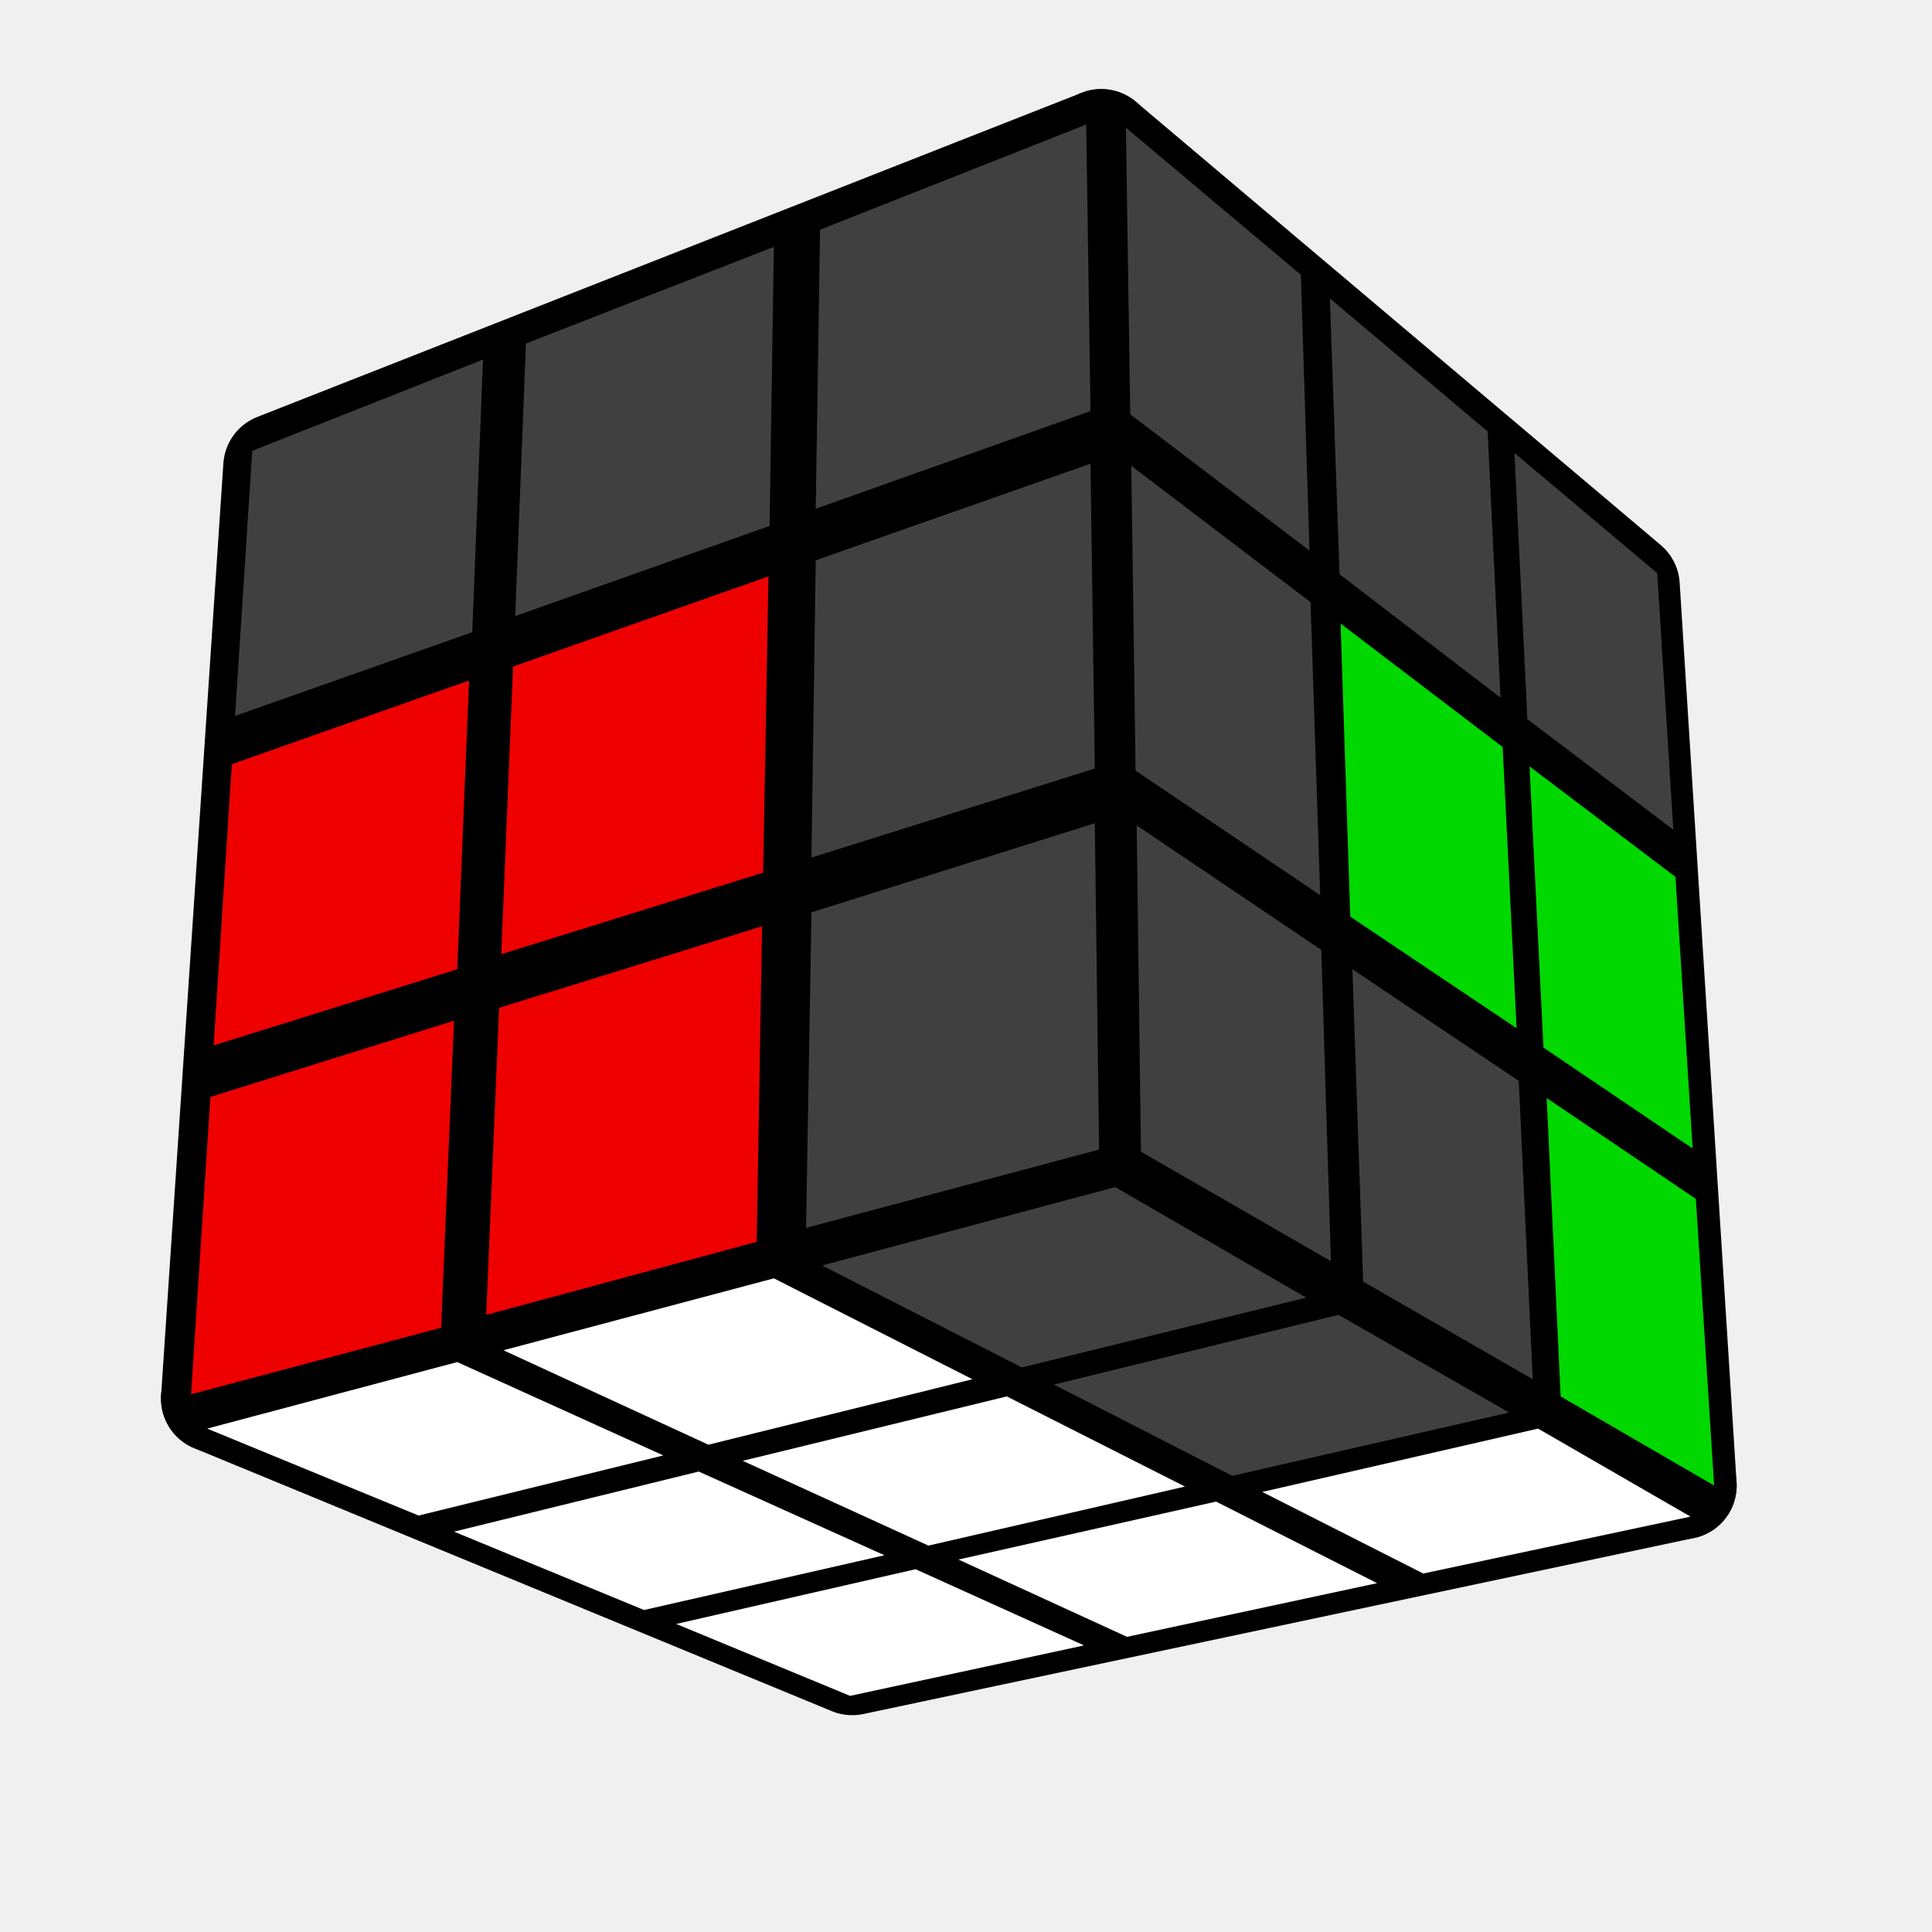
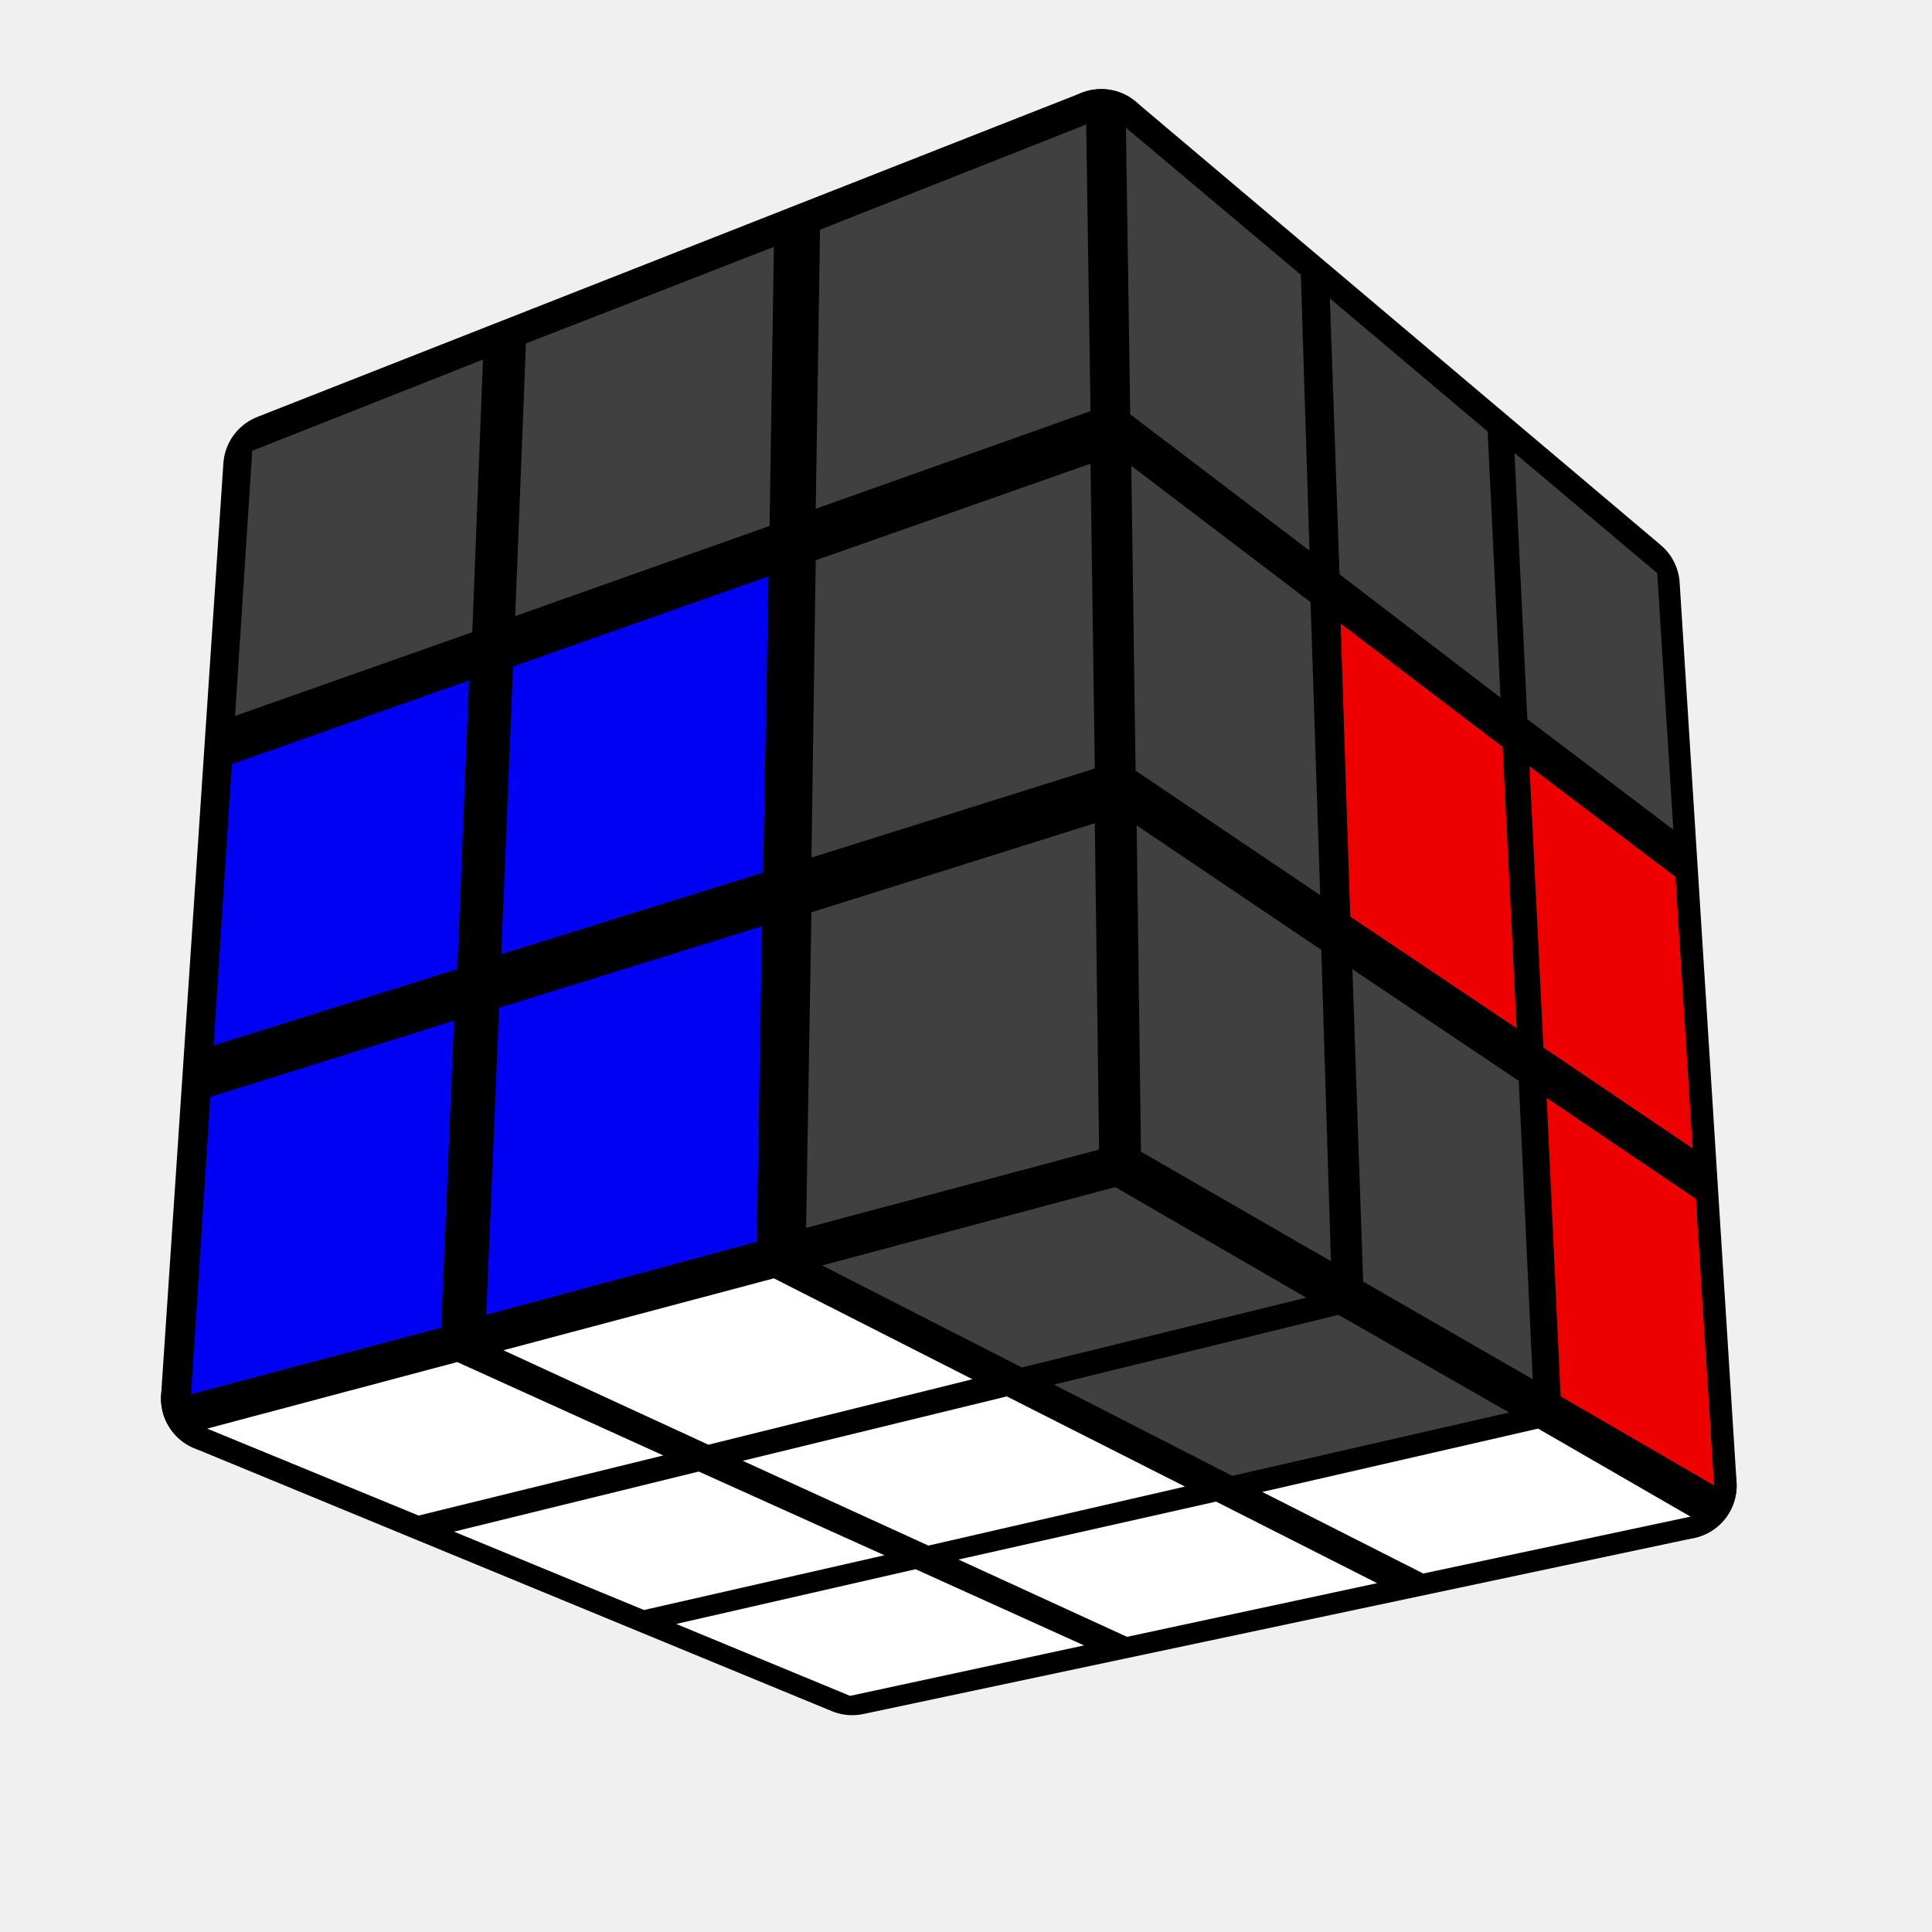
<svg xmlns="http://www.w3.org/2000/svg" version="1.1" width="128" height="128" viewBox="-0.9 -0.9 1.8 1.8">
  <g style="stroke-width:0.1;stroke-linejoin:round;opacity:1">
    <polygon fill="#000000" stroke="#000000" points="-0.7,0.403 0.139,0.18 0.668,0.484 -0.106,0.648" />
    <polygon fill="#000000" stroke="#000000" points="0.126,-0.767 0.615,-0.354 0.668,0.484 0.139,0.18" />
    <polygon fill="#000000" stroke="#000000" points="-0.642,-0.465 0.126,-0.767 0.139,0.18 -0.7,0.403" />
  </g>
  <g style="opacity:1;stroke-opacity:0.5;stroke-width:0;stroke-linejoin:round">
    <polygon fill="#FFFFFF" stroke="#000000" points="-0.707,0.431 -0.474,0.369 -0.282,0.456 -0.51,0.512" />
    <polygon fill="#FFFFFF" stroke="#000000" points="-0.431,0.358 -0.179,0.291 0.006,0.385 -0.24,0.446" />
    <polygon fill="#404040" stroke="#000000" points="-0.134,0.279 0.139,0.206 0.317,0.309 0.052,0.374" />
    <polygon fill="#FFFFFF" stroke="#000000" points="-0.477,0.527 -0.249,0.471 -0.076,0.549 -0.3,0.6" />
    <polygon fill="#FFFFFF" stroke="#000000" points="-0.208,0.461 0.038,0.401 0.204,0.485 -0.035,0.54" />
    <polygon fill="#404040" stroke="#000000" points="0.082,0.39 0.347,0.325 0.506,0.416 0.248,0.475" />
    <polygon fill="#FFFFFF" stroke="#000000" points="-0.27,0.613 -0.047,0.562 0.11,0.633 -0.108,0.68" />
    <polygon fill="#FFFFFF" stroke="#000000" points="-0.007,0.553 0.233,0.499 0.383,0.575 0.15,0.625" />
    <polygon fill="#FFFFFF" stroke="#000000" points="0.276,0.49 0.533,0.431 0.675,0.513 0.426,0.566" />
    <polygon fill="#404040" stroke="#000000" points="0.149,-0.781 0.312,-0.644 0.32,-0.387 0.153,-0.514" />
    <polygon fill="#404040" stroke="#000000" points="0.339,-0.622 0.486,-0.498 0.498,-0.25 0.348,-0.365" />
    <polygon fill="#404040" stroke="#000000" points="0.511,-0.478 0.644,-0.366 0.659,-0.127 0.523,-0.23" />
    <polygon fill="#404040" stroke="#000000" points="0.154,-0.466 0.321,-0.339 0.33,-0.066 0.158,-0.182" />
-     <polygon fill="#00D800" stroke="#000000" points="0.349,-0.319 0.5,-0.204 0.513,0.058 0.358,-0.046" />
-     <polygon fill="#00D800" stroke="#000000" points="0.525,-0.186 0.661,-0.083 0.677,0.17 0.538,0.076" />
+     <polygon fill="#EE0000" stroke="#000000" points="0.349,-0.319 0.5,-0.204 0.513,0.058 0.358,-0.046" />
+     <polygon fill="#EE0000" stroke="#000000" points="0.525,-0.186 0.661,-0.083 0.677,0.17 0.538,0.076" />
    <polygon fill="#404040" stroke="#000000" points="0.159,-0.131 0.331,-0.015 0.34,0.275 0.163,0.173" />
    <polygon fill="#404040" stroke="#000000" points="0.36,0.003 0.515,0.107 0.528,0.385 0.37,0.294" />
-     <polygon fill="#00D800" stroke="#000000" points="0.541,0.123 0.68,0.217 0.697,0.484 0.554,0.401" />
+     <polygon fill="#EE0000" stroke="#000000" points="0.541,0.123 0.68,0.217 0.697,0.484 0.554,0.401" />
    <polygon fill="#404040" stroke="#000000" points="-0.665,-0.48 -0.45,-0.565 -0.46,-0.311 -0.681,-0.233" />
    <polygon fill="#404040" stroke="#000000" points="-0.41,-0.58 -0.179,-0.67 -0.183,-0.41 -0.42,-0.326" />
    <polygon fill="#404040" stroke="#000000" points="-0.136,-0.686 0.112,-0.784 0.116,-0.517 -0.14,-0.426" />
-     <polygon fill="#EE0000" stroke="#000000" points="-0.684,-0.188 -0.463,-0.266 -0.474,0.003 -0.701,0.074" />
-     <polygon fill="#EE0000" stroke="#000000" points="-0.422,-0.279 -0.184,-0.363 -0.189,-0.087 -0.433,-0.011" />
+     <polygon fill="#0000F2" stroke="#000000" points="-0.684,-0.188 -0.463,-0.266 -0.474,0.003 -0.701,0.074" />
+     <polygon fill="#0000F2" stroke="#000000" points="-0.422,-0.279 -0.184,-0.363 -0.189,-0.087 -0.433,-0.011" />
    <polygon fill="#404040" stroke="#000000" points="-0.14,-0.378 0.116,-0.468 0.12,-0.184 -0.144,-0.101" />
-     <polygon fill="#EE0000" stroke="#000000" points="-0.704,0.122 -0.477,0.051 -0.489,0.337 -0.722,0.399" />
-     <polygon fill="#EE0000" stroke="#000000" points="-0.435,0.039 -0.19,-0.037 -0.195,0.257 -0.447,0.325" />
+     <polygon fill="#0000F2" stroke="#000000" points="-0.704,0.122 -0.477,0.051 -0.489,0.337 -0.722,0.399" />
+     <polygon fill="#0000F2" stroke="#000000" points="-0.435,0.039 -0.19,-0.037 -0.195,0.257 -0.447,0.325" />
    <polygon fill="#404040" stroke="#000000" points="-0.144,-0.05 0.12,-0.133 0.124,0.171 -0.149,0.244" />
  </g>
</svg>
